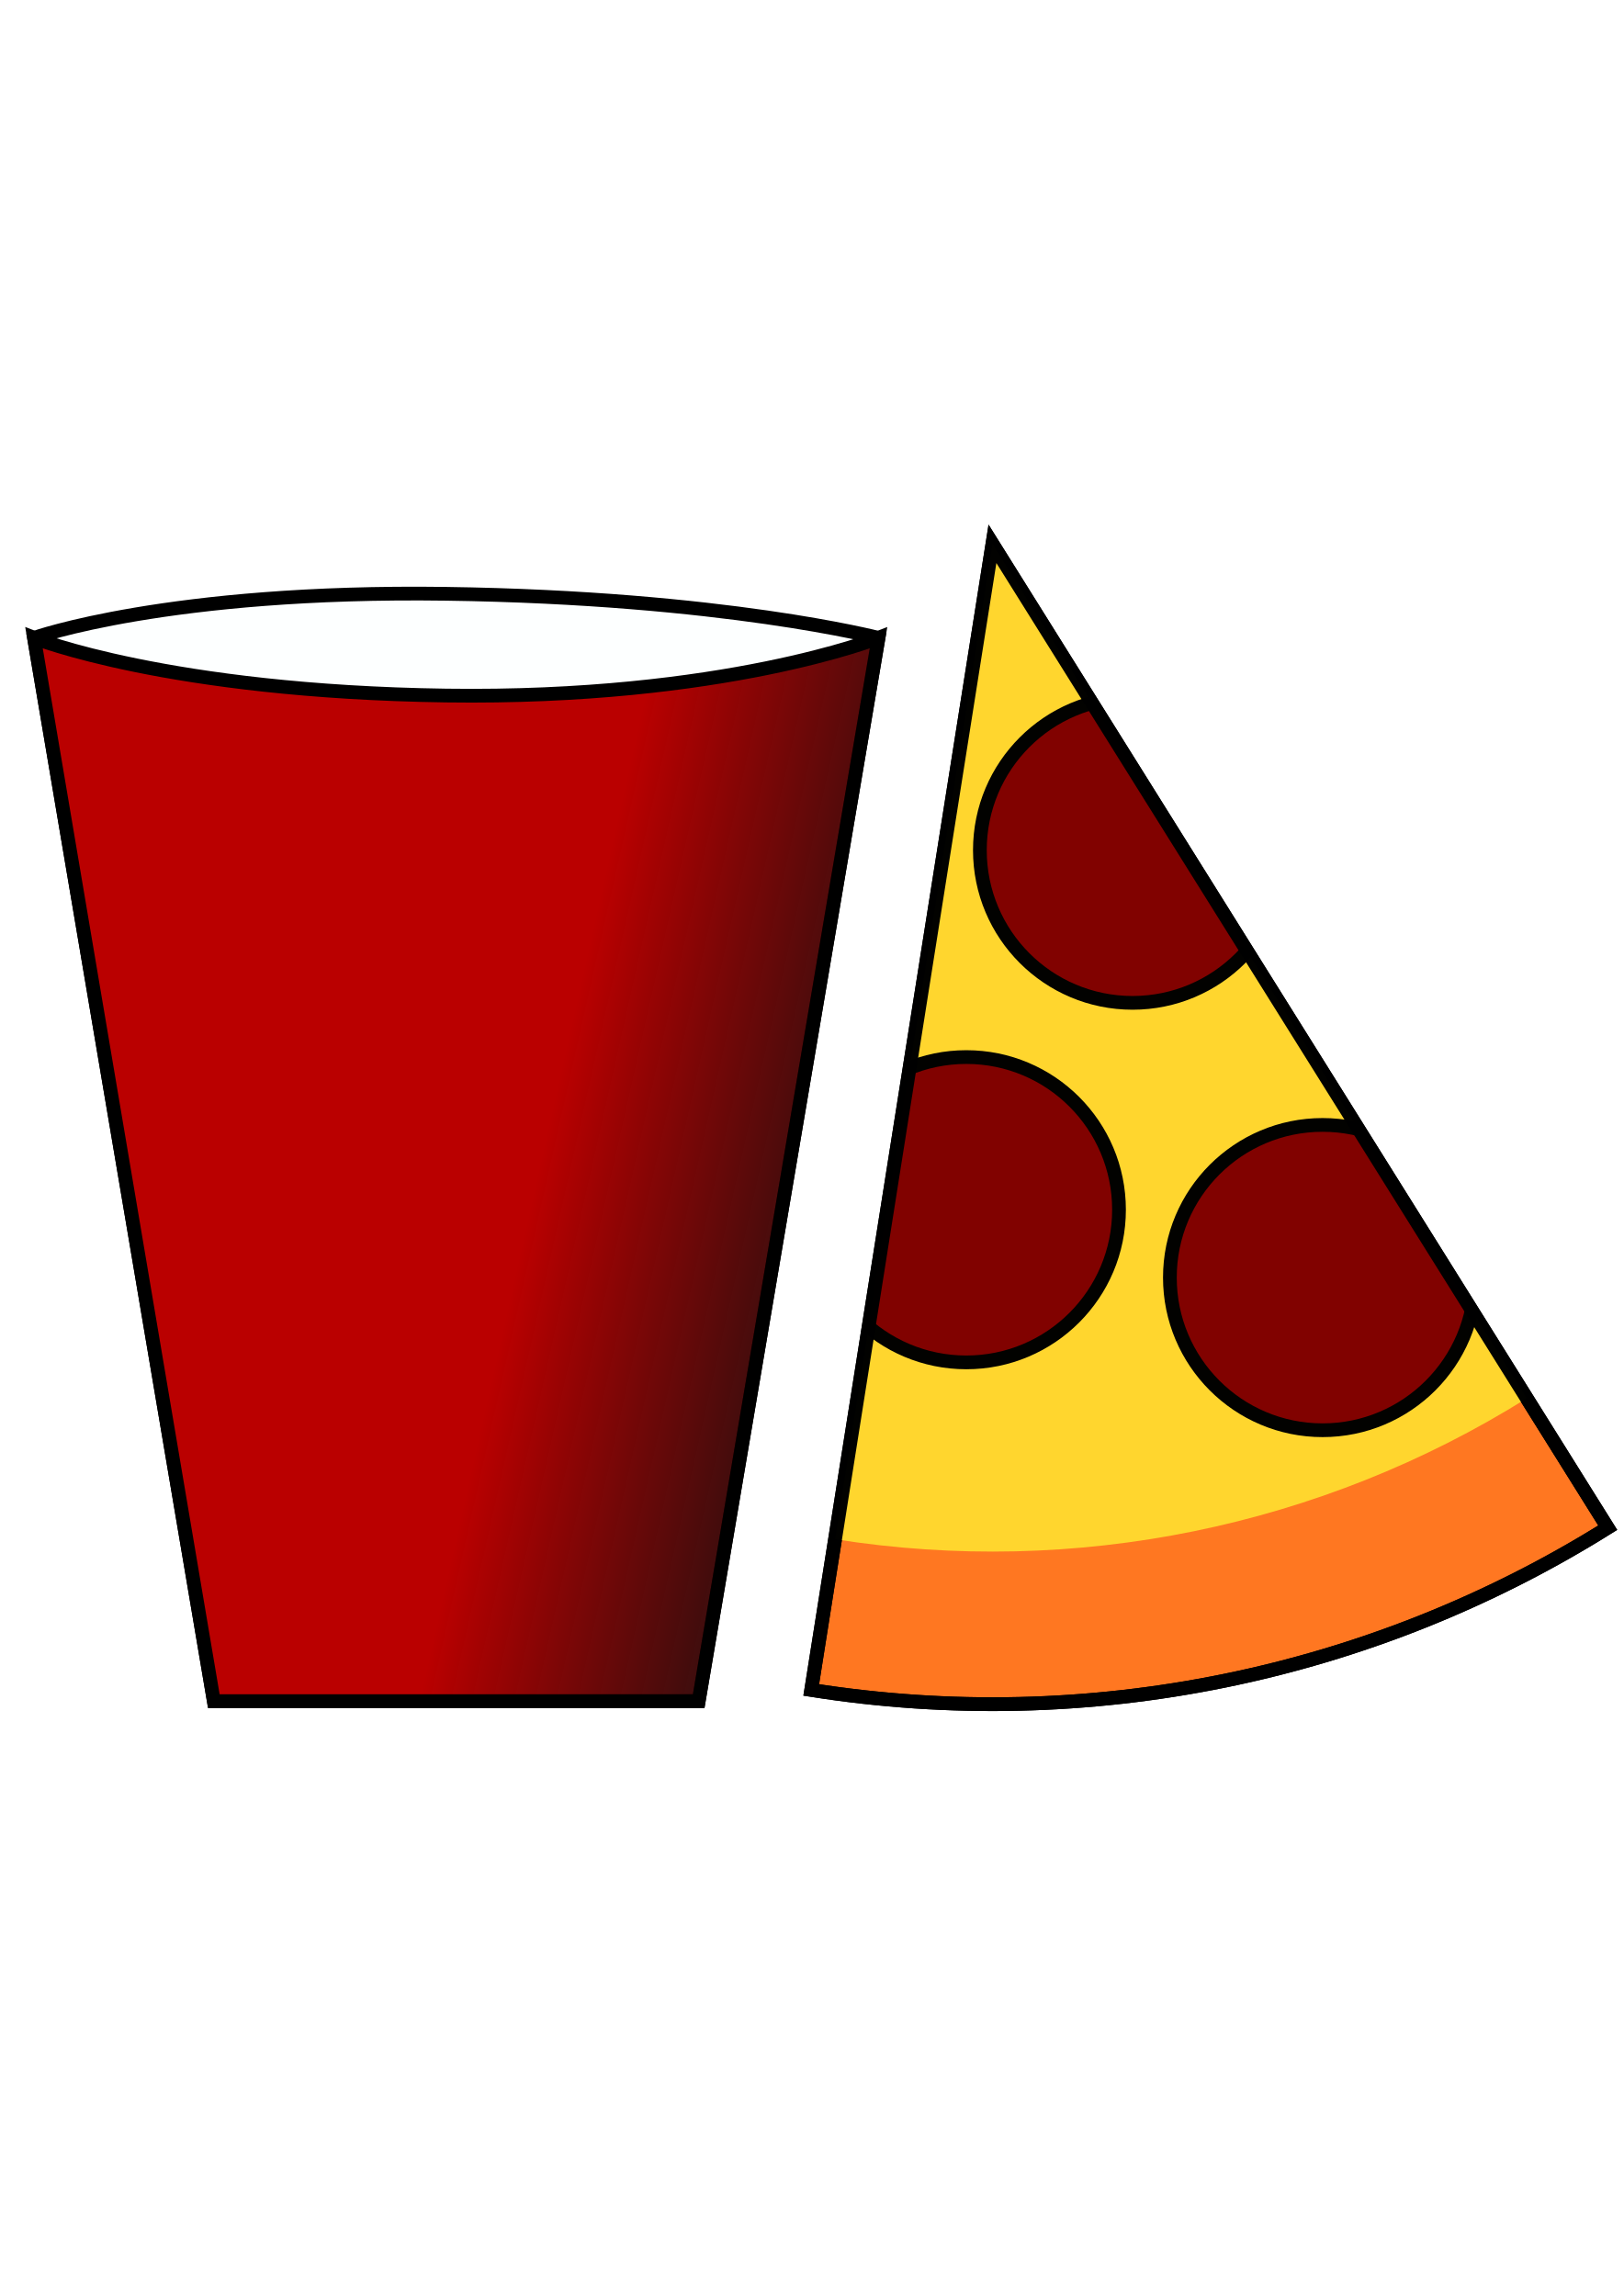
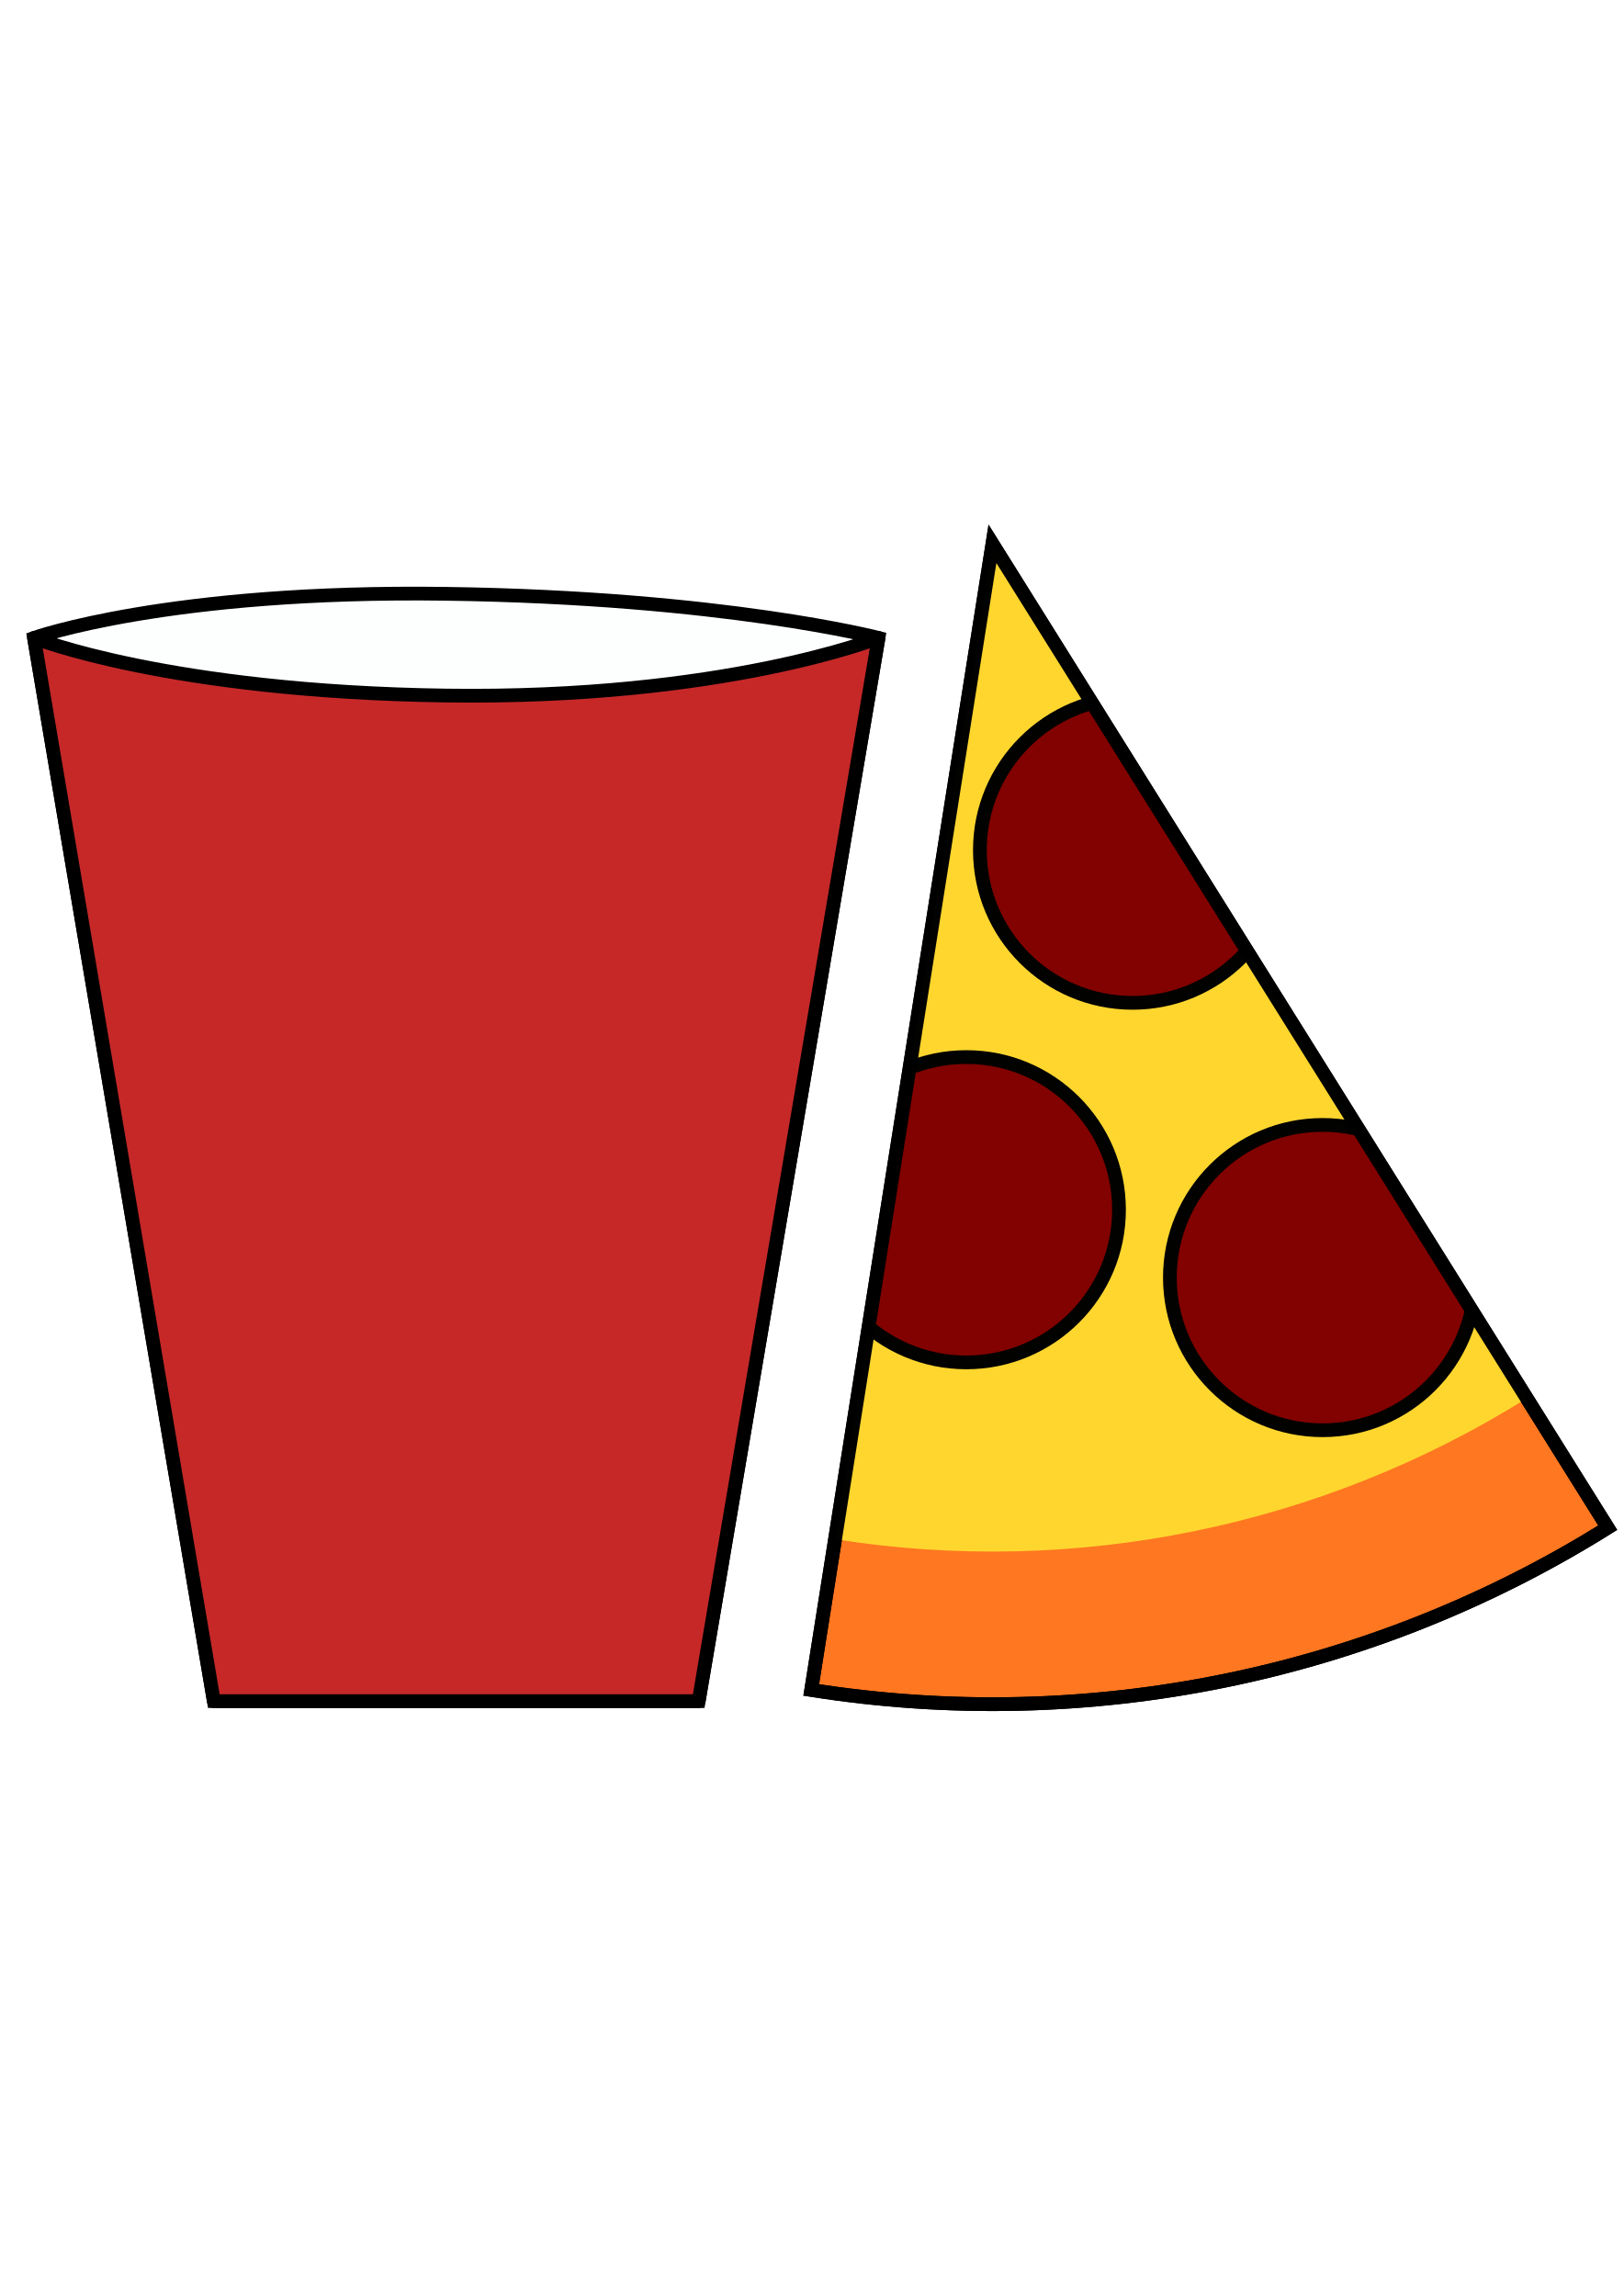
<svg xmlns="http://www.w3.org/2000/svg" xmlns:xlink="http://www.w3.org/1999/xlink" id="svg6919" version="1.1" viewBox="0 0 210 297" height="297mm" width="210mm">
  <defs id="defs6913">
    <clipPath id="clipPath6879" clipPathUnits="userSpaceOnUse">
      <path id="path6881" d="m 137.006,52.373 -3.391,21.446 a 21.712,21.712 0 0 0 14.901,-3.036 z" style="opacity:1;fill:#ffd62e;fill-opacity:1;stroke:none;stroke-width:0.257;stroke-miterlimit:4;stroke-dasharray:none;stroke-opacity:1" />
    </clipPath>
    <linearGradient gradientUnits="userSpaceOnUse" y2="68.084" x2="134.948" y1="66.327" x1="127.126" id="linearGradient6909" xlink:href="#linearGradient6907" />
    <linearGradient id="linearGradient6907">
      <stop id="stop6903" offset="0" style="stop-color:#ba0000;stop-opacity:1;" />
      <stop id="stop6905" offset="1" style="stop-color:#000000;stop-opacity:0.929" />
    </linearGradient>
  </defs>
  <g id="layer1">
    <g style="display:inline" transform="matrix(6.003976,0,0,6.003976,-694.2219,-244.101)" id="Info">
      <g id="g6959">
        <path style="opacity:0.989;fill:#ff761f;fill-opacity:1;stroke:#000000;stroke-width:1.119;stroke-miterlimit:4;stroke-dasharray:none;stroke-opacity:1" d="m 518.924,200.156 -14.756,93.328 a 94.488,94.488 0 0 0 64.848,-13.211 z" transform="matrix(0.2645833,0,0,0.2645833,-0.2923261,-0.5846521)" id="rect6719" />
        <path style="opacity:1;fill:#ffd62e;fill-opacity:1;stroke:none;stroke-width:0.257;stroke-miterlimit:4;stroke-dasharray:none;stroke-opacity:1" d="m 137.006,52.373 -3.391,21.446 a 21.712,21.712 0 0 0 14.901,-3.036 z" id="rect6719-1-8" />
        <g id="g6835" clip-path="url(#clipPath6879)">
          <circle r="3.289" cy="58.974" cx="140.024" id="path6768" style="opacity:0.989;fill:#800000;fill-opacity:1;stroke:#000000;stroke-width:0.296;stroke-miterlimit:4;stroke-dasharray:none;stroke-opacity:1" />
          <circle r="3.289" cy="68.182" cx="144.117" id="path6768-3" style="opacity:0.989;fill:#800000;fill-opacity:1;stroke:#000000;stroke-width:0.296;stroke-miterlimit:4;stroke-dasharray:none;stroke-opacity:1" />
          <circle r="3.289" cy="66.72" cx="136.443" id="path6768-0" style="opacity:0.989;fill:#800000;fill-opacity:1;stroke:#000000;stroke-width:0.296;stroke-miterlimit:4;stroke-dasharray:none;stroke-opacity:1" />
        </g>
        <path style="display:inline;opacity:0.989;fill:none;fill-opacity:1;stroke:#000000;stroke-width:0.296;stroke-miterlimit:4;stroke-dasharray:none;stroke-opacity:1" d="m 137.006,52.373 -3.904,24.693 a 25,25 0 0 0 17.158,-3.495 z" id="rect6719-5" />
      </g>
      <g id="g6950">
        <path id="use6691" style="opacity:1;fill:#fdffff;fill-opacity:1;stroke:#000000;stroke-width:0.296;stroke-miterlimit:4;stroke-dasharray:none;stroke-opacity:1" d="m 130.678,77.307 3.873,-22.907 c 0,0 -3.328,-0.867 -9.315,-0.95 -5.987,-0.084 -8.876,0.95 -8.876,0.95 l 3.873,22.907 h 5.222 z" />
-         <path id="use6691-8" style="opacity:1;fill:url(#linearGradient6909);fill-opacity:1;stroke:#000000;stroke-width:0.296;stroke-miterlimit:4;stroke-dasharray:none;stroke-opacity:1" d="m 130.678,77.307 3.873,-22.907 c 0,0 -3.328,1.326 -9.315,1.242 -5.987,-0.084 -8.876,-1.242 -8.876,-1.242 l 3.873,22.907 h 5.222 z" />
+         <path id="use6691-8" style="opacity:1;fill:#c62828;fill-opacity:1;stroke:#000000;stroke-width:0.296;stroke-miterlimit:4;stroke-dasharray:none;stroke-opacity:1;stroke-linejoin:round" d="m 130.678,77.307 3.873,-22.907 c 0,0 -3.328,1.326 -9.315,1.242 -5.987,-0.084 -8.876,-1.242 -8.876,-1.242 l 3.873,22.907 h 5.222 z" />
      </g>
    </g>
  </g>
</svg>
